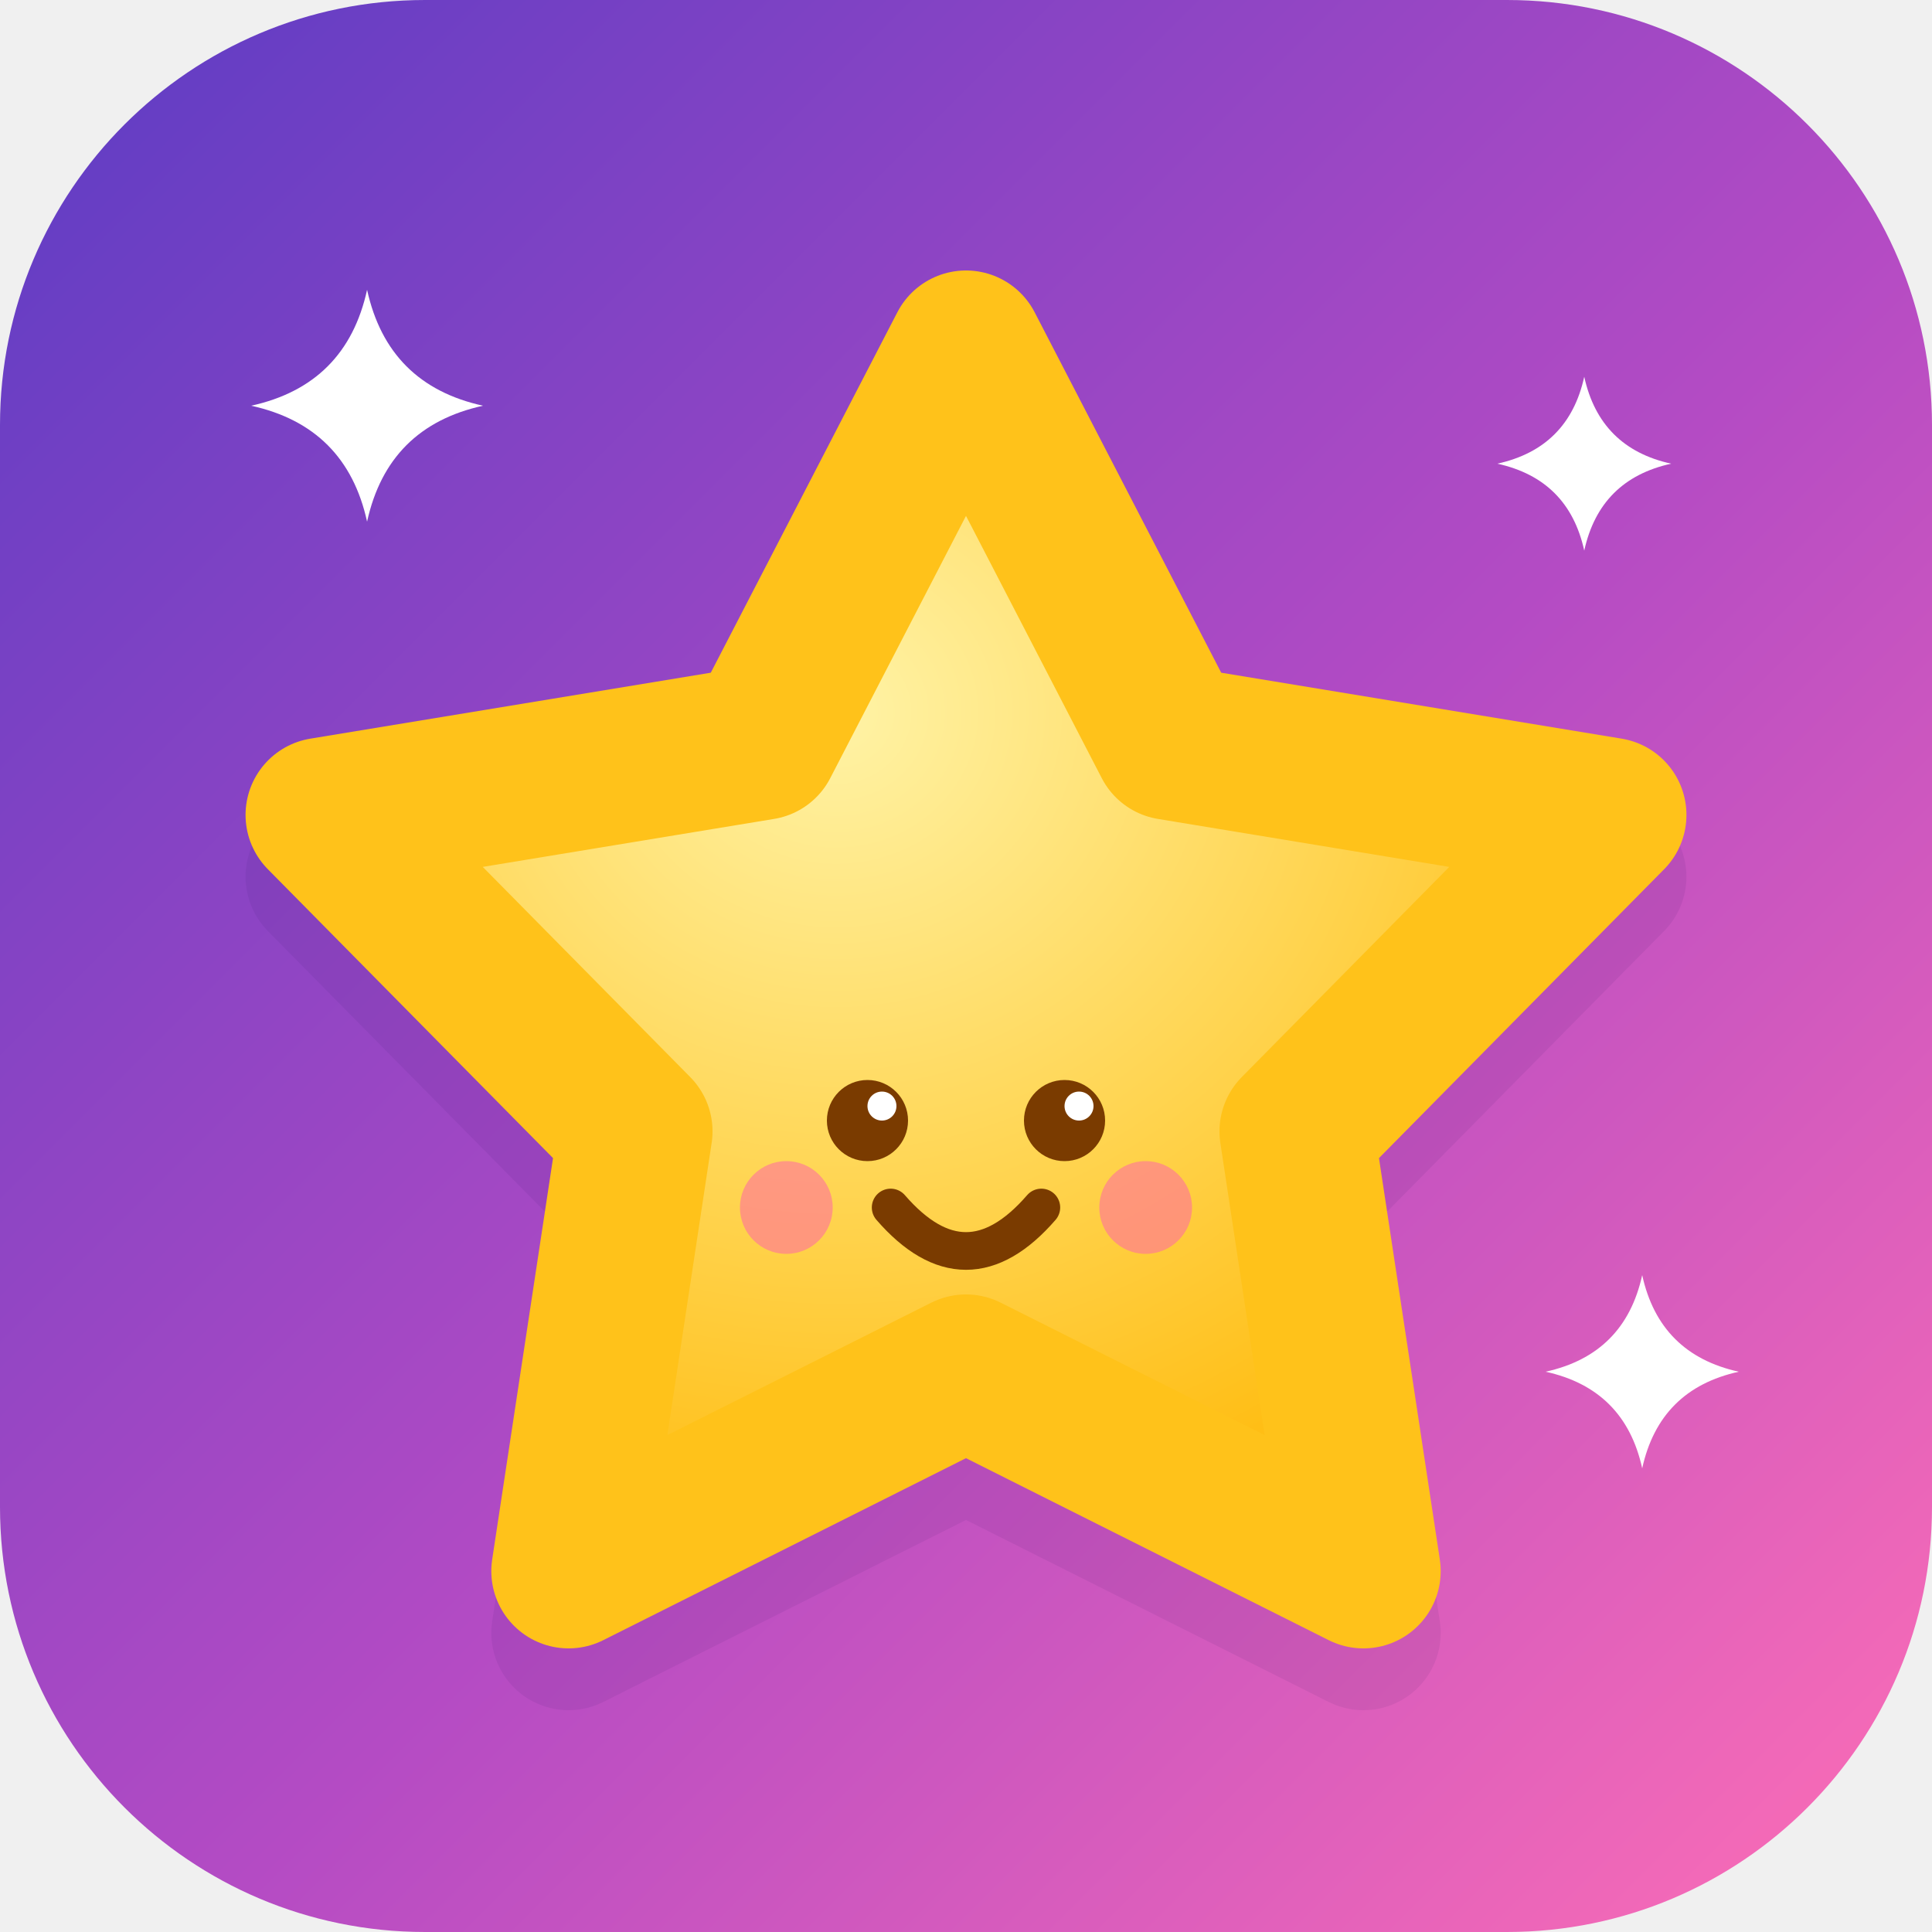
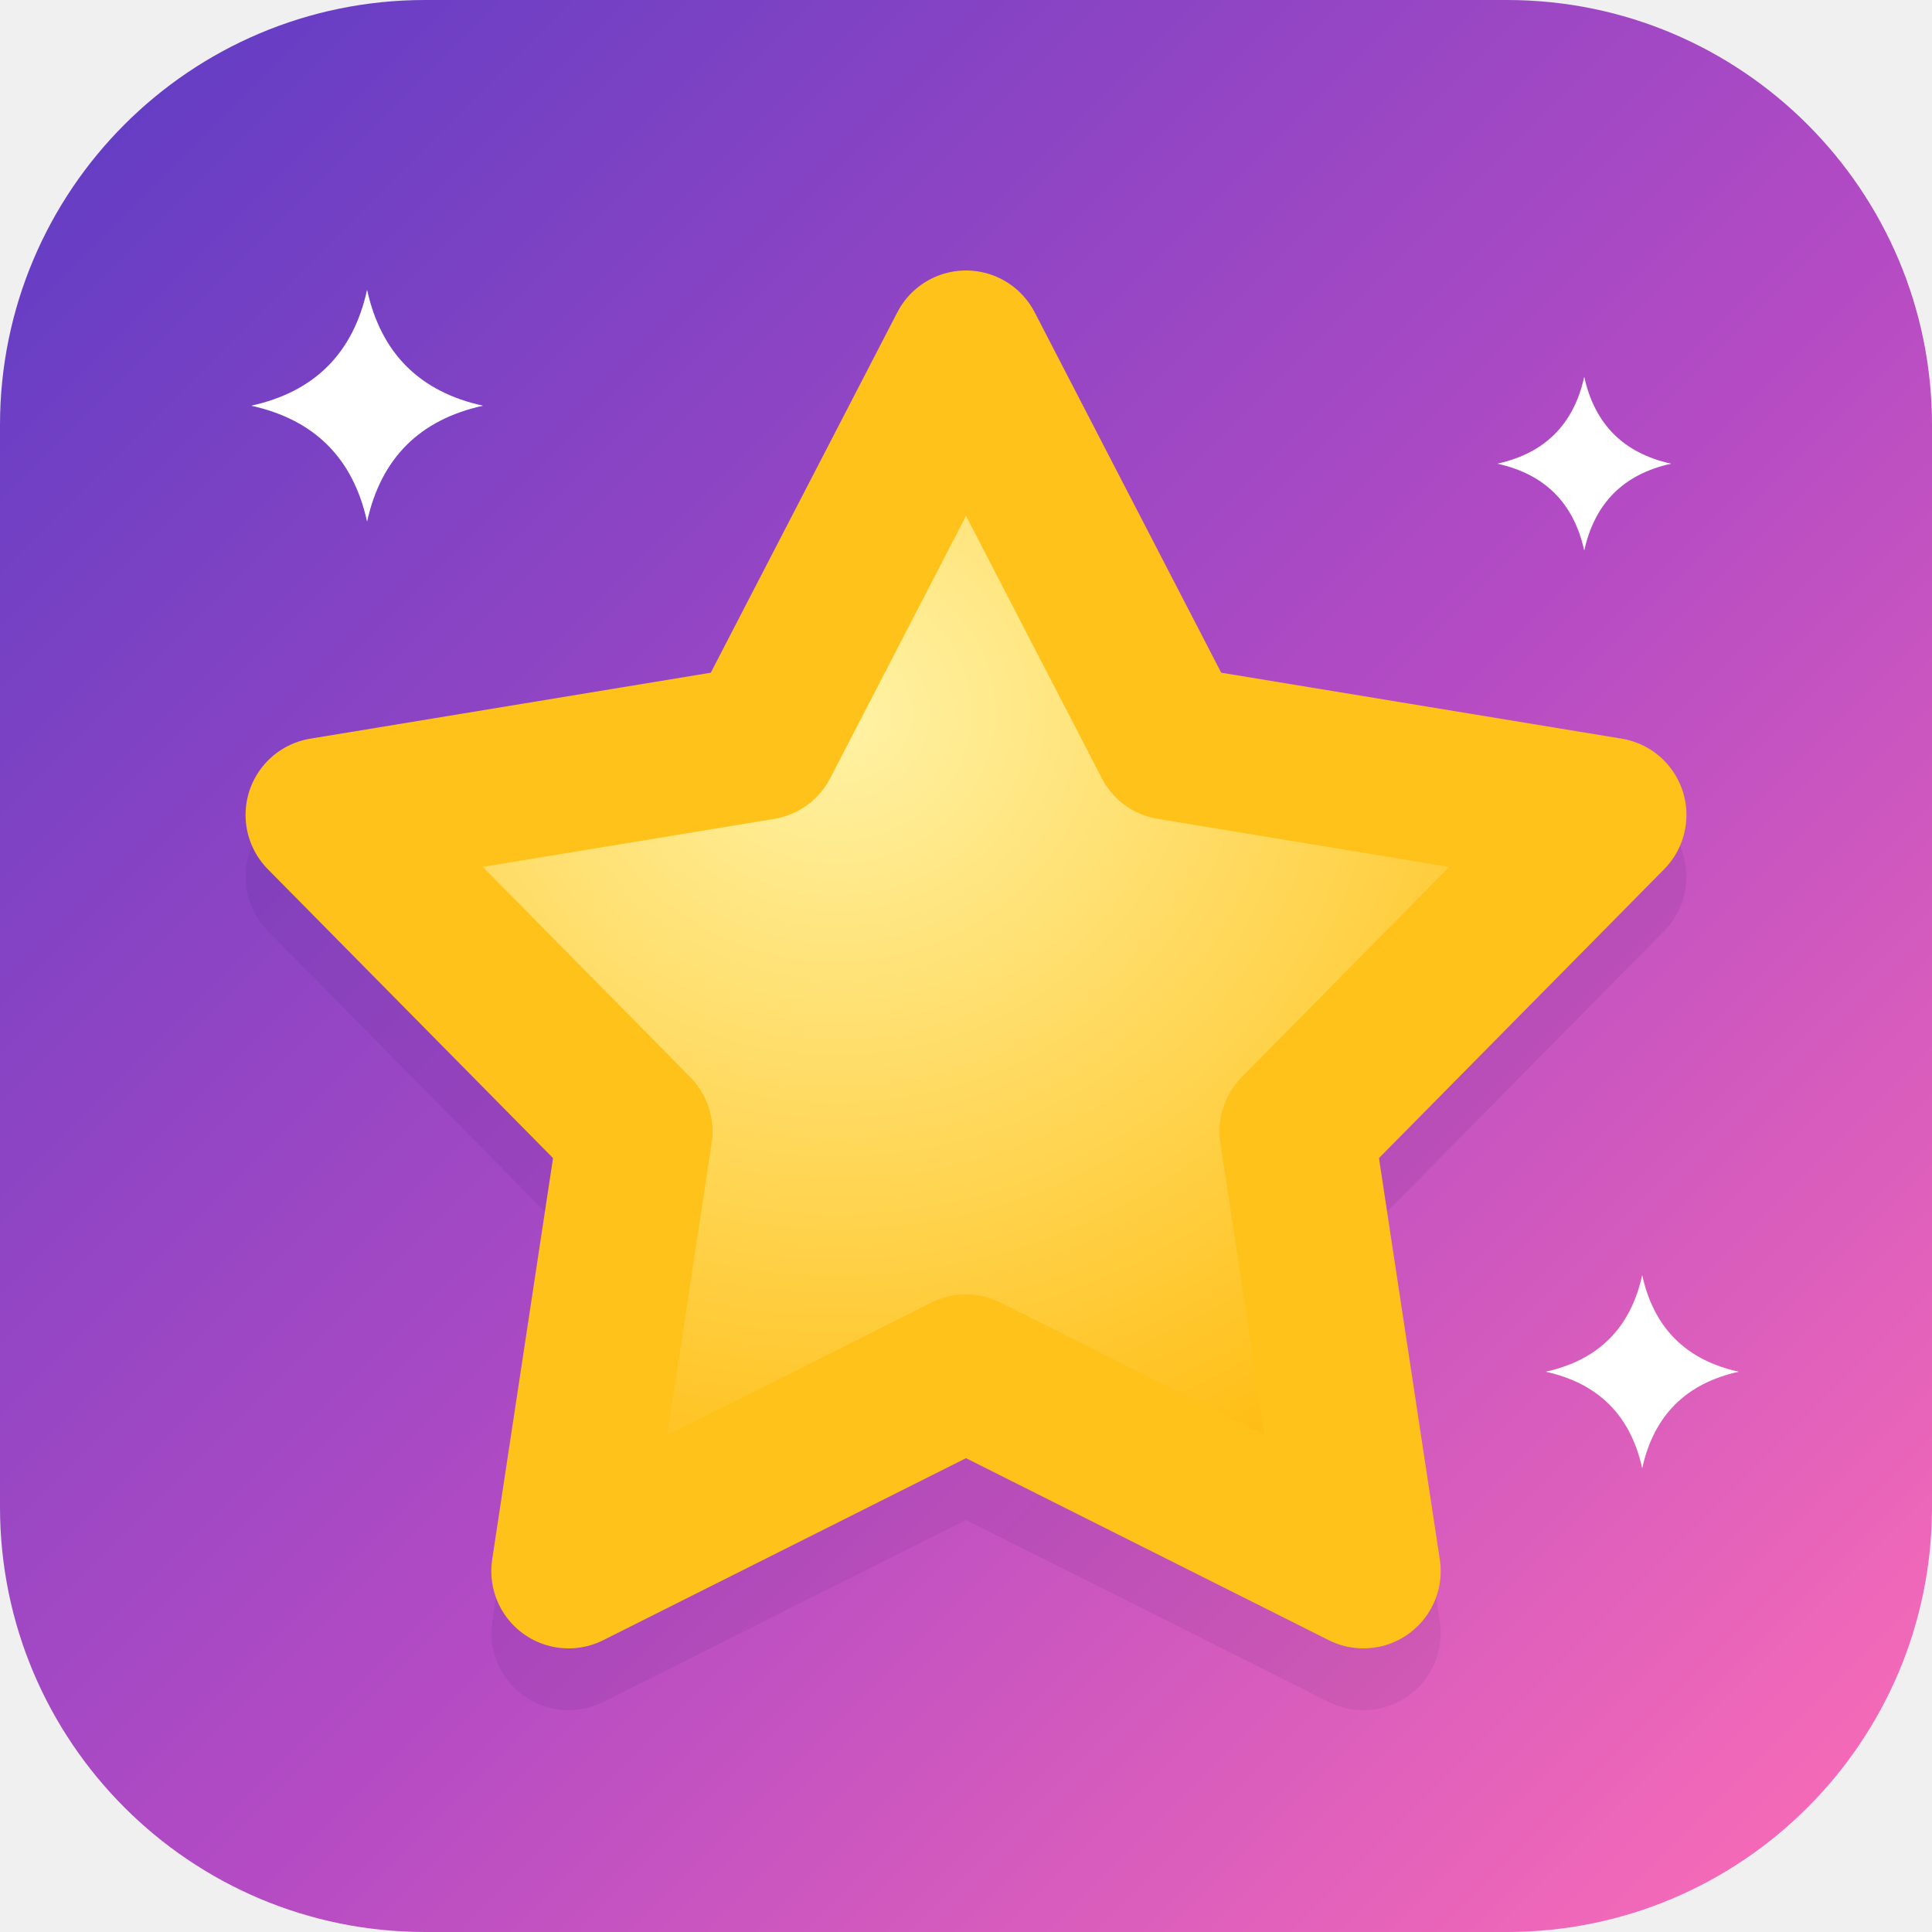
<svg xmlns="http://www.w3.org/2000/svg" viewBox="0 0 100 100">
  <defs>
    <linearGradient id="g" x1="0" y1="0" x2="1" y2="1">
      <stop offset="0" stop-color="#5b3cc4" />
      <stop offset=".55" stop-color="#b44bc4" />
      <stop offset="1" stop-color="#ff6fb5" />
    </linearGradient>
    <radialGradient id="s" cx=".4" cy=".3" r=".75">
      <stop offset="0" stop-color="#fff3a6" />
      <stop offset=".55" stop-color="#ffd34d" />
      <stop offset="1" stop-color="#ffb703" />
    </radialGradient>
  </defs>
  <rect width="100" height="100" rx="22" fill="url(#g)" />
  <path d="M19 15 Q20.08 19.92 25 21 Q20.08 22.08 19 27 Q17.92 22.08 13 21 Q17.92 19.92 19 15Z" fill="#fff" />
  <path d="M82 19.5 Q82.81 23.19 86.5 24 Q82.81 24.81 82 28.5 Q81.19 24.81 77.5 24 Q81.19 23.19 82 19.5Z" fill="#fff" />
  <path d="M85 66 Q85.9 70.1 90 71 Q85.9 71.9 85 76 Q84.1 71.9 80 71 Q84.1 70.1 85 66Z" fill="#fff" />
  <path d="M50.00 21.20 L60.58 41.64 L83.29 45.38 L67.12 61.76 L70.57 84.52 L50.00 74.20 L29.43 84.52 L32.88 61.76 L16.71 45.38 L39.42 41.64Z" fill="#2b145e" opacity=".28" stroke="#2b145e" stroke-opacity=".28" stroke-width="8.00" stroke-linejoin="round" />
  <path d="M50.00 18.00 L60.58 38.44 L83.29 42.18 L67.12 58.56 L70.57 81.32 L50.00 71.00 L29.43 81.32 L32.88 58.56 L16.71 42.18 L39.42 38.44Z" fill="url(#s)" stroke="#ffc21a" stroke-width="8.00" stroke-linejoin="round" />
-   <circle cx="44.90" cy="58.00" r="2.10" fill="#7a3b00" />
-   <circle cx="55.10" cy="58.00" r="2.10" fill="#7a3b00" />
-   <circle cx="45.65" cy="57.25" r="0.75" fill="#fff" />
-   <circle cx="55.85" cy="57.25" r="0.75" fill="#fff" />
-   <circle cx="40.70" cy="62.50" r="2.40" fill="#ff6f9e" opacity=".6" />
-   <circle cx="59.30" cy="62.50" r="2.40" fill="#ff6f9e" opacity=".6" />
-   <path d="M46.10 62.50 q3.90 4.50 7.80 0" stroke="#7a3b00" stroke-width="1.95" fill="none" stroke-linecap="round" />
</svg>
